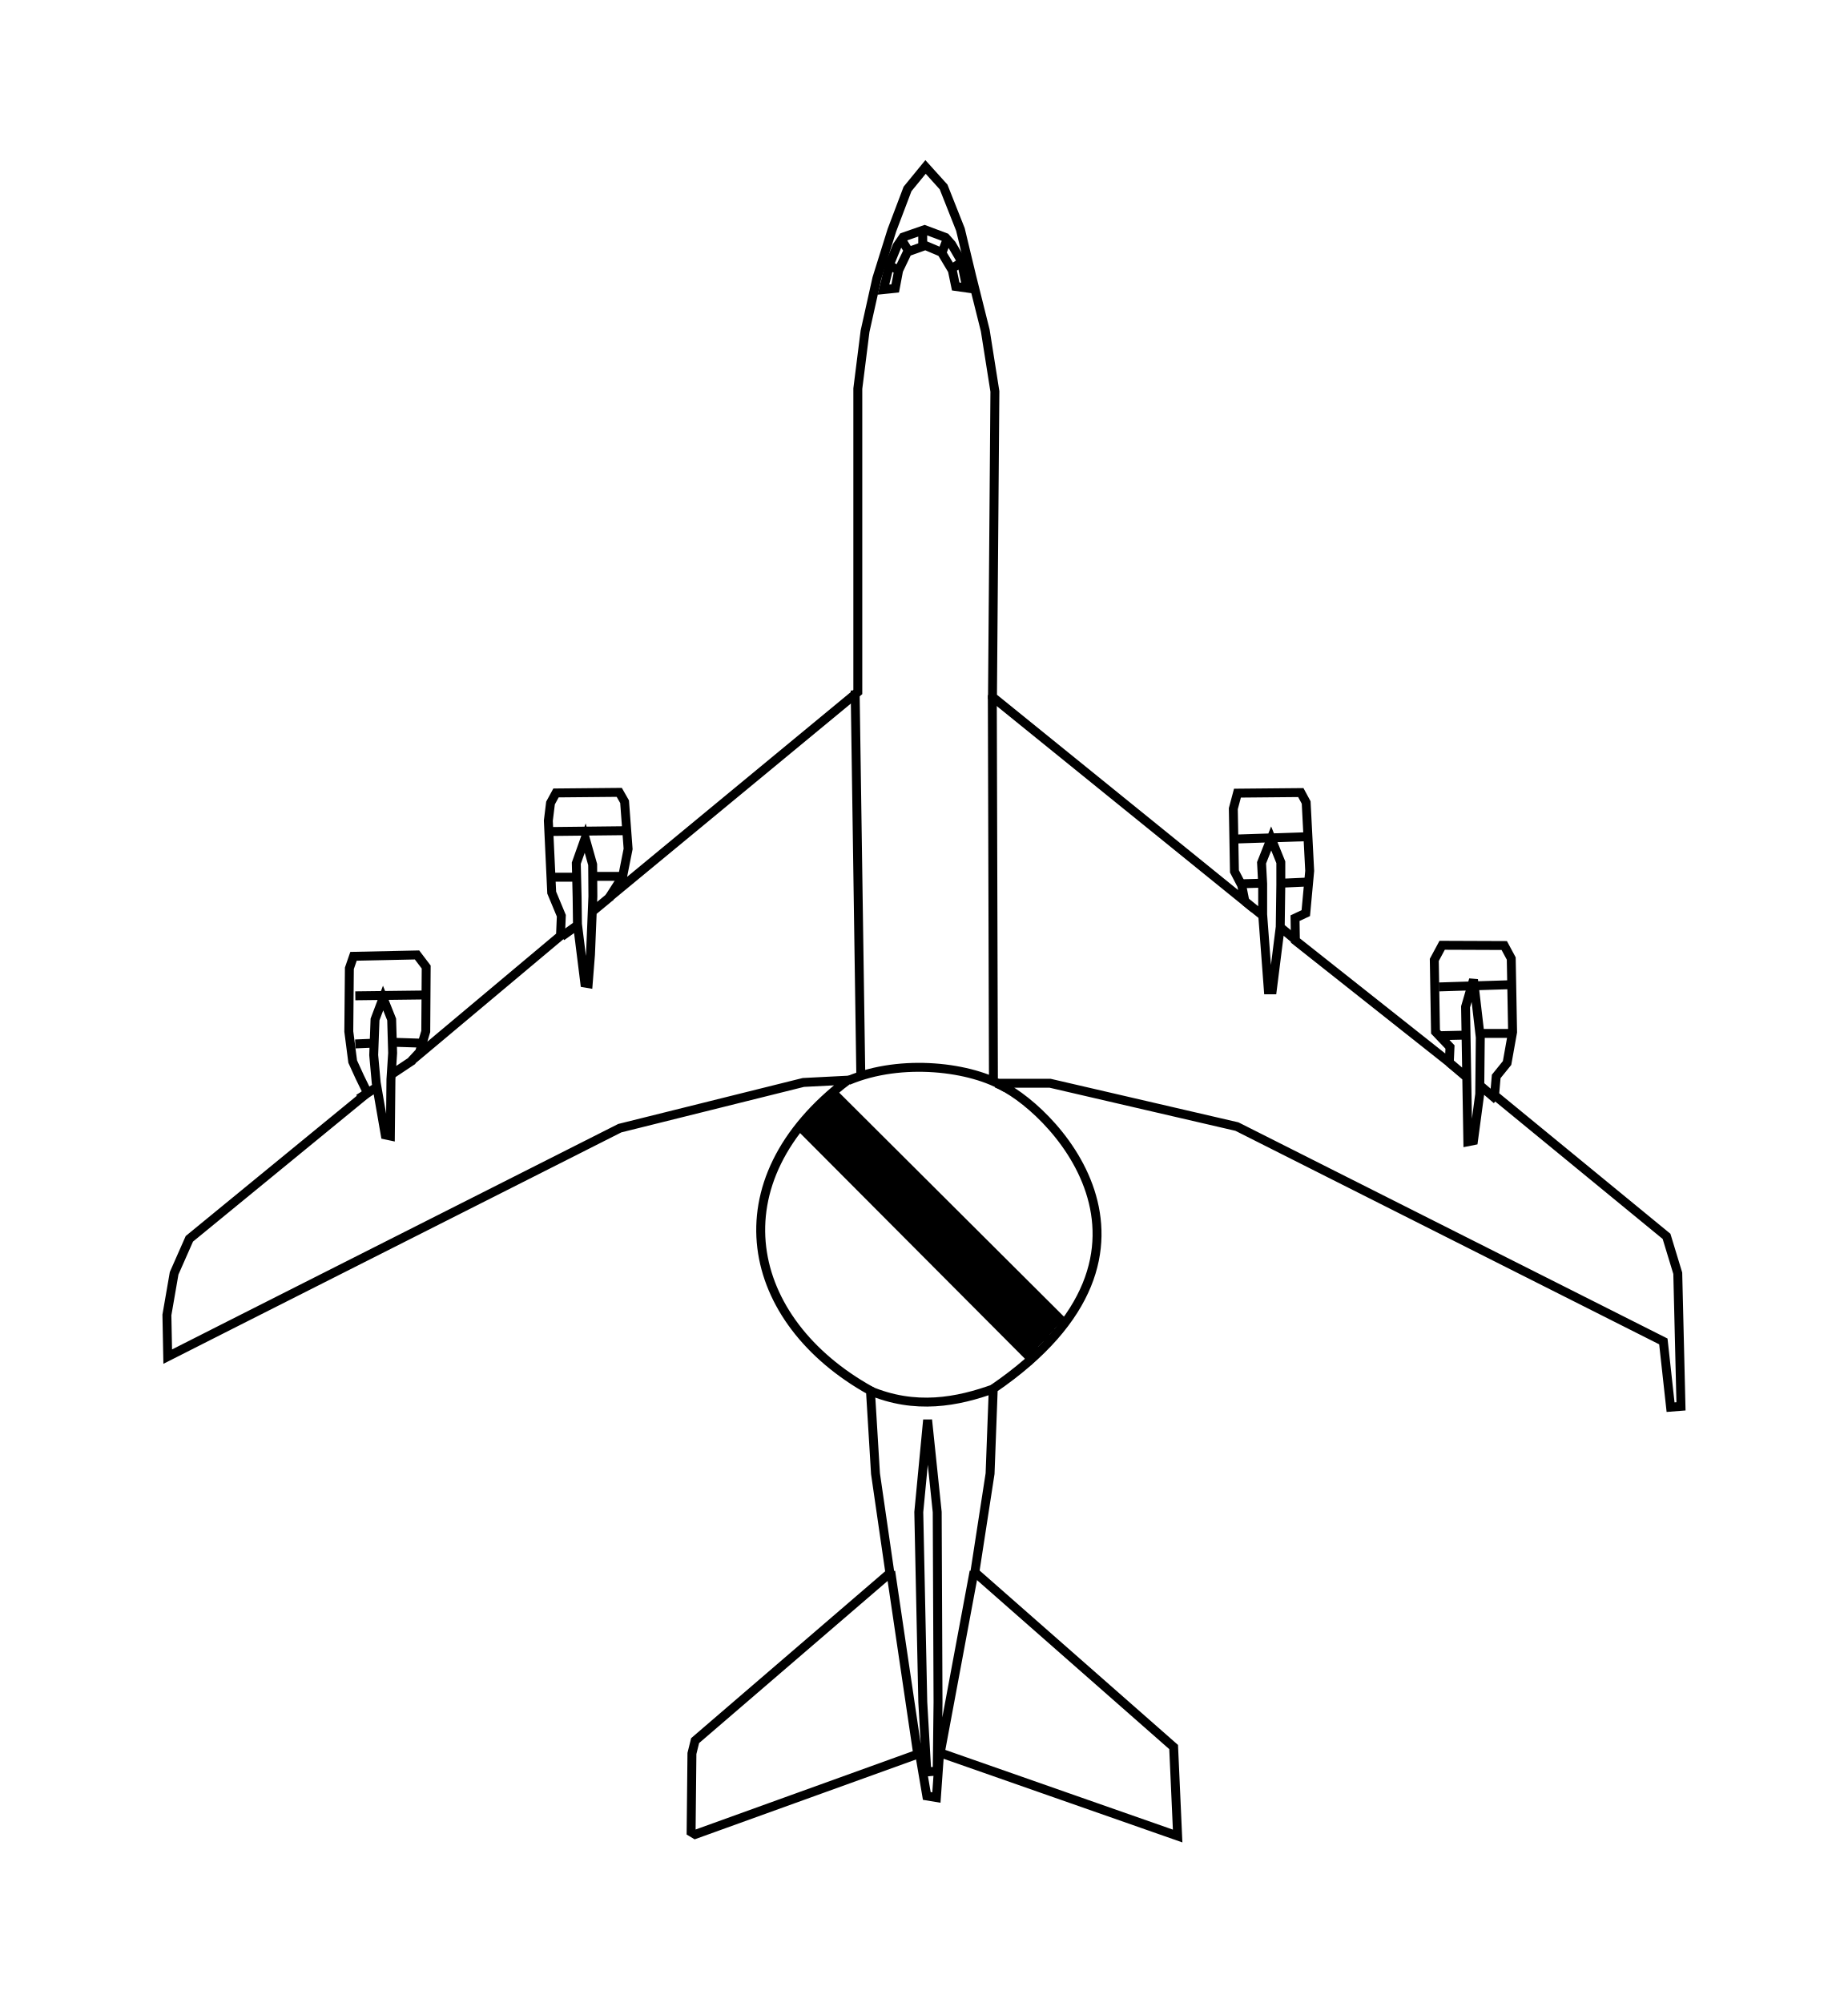
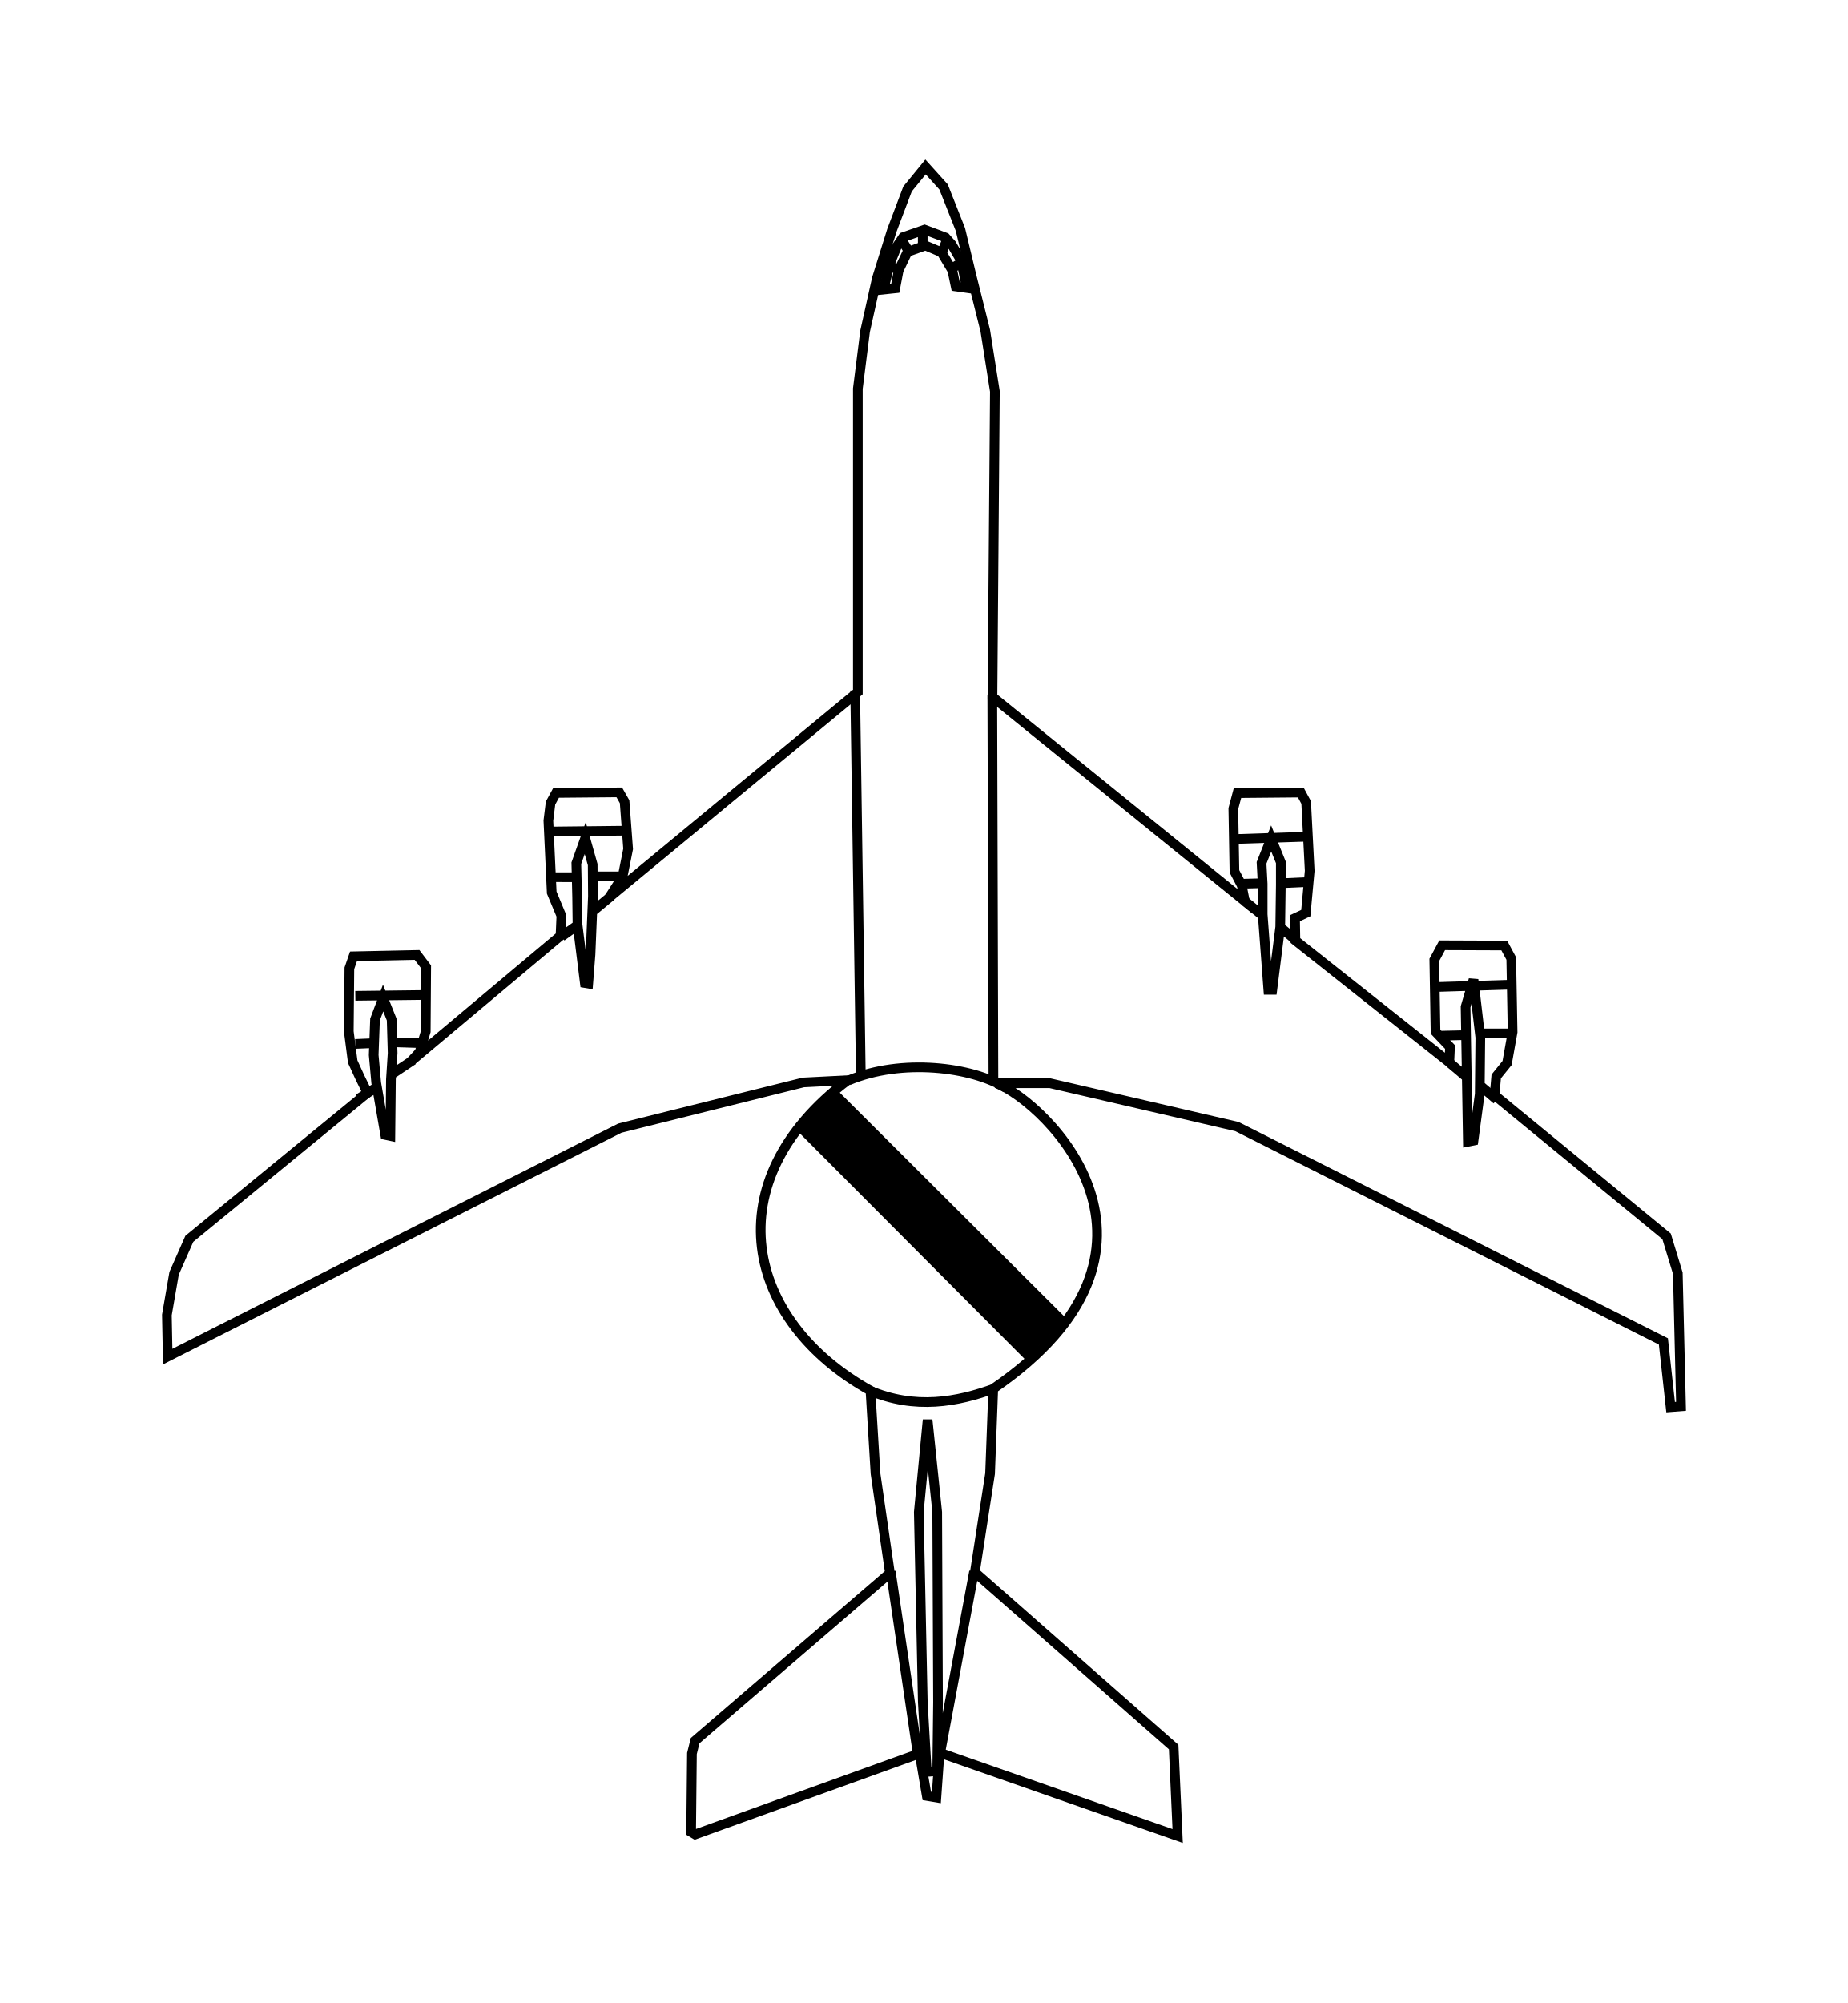
- <svg xmlns="http://www.w3.org/2000/svg" width="145.12" height="157.27" viewBox="-4.824 -4.777 54.462 59.021" version="1.1" id="svg1542">
+ <svg xmlns="http://www.w3.org/2000/svg" width="133.91" height="145.12" viewBox="-4.824 -4.777 54.462 59.021" version="1.1" id="svg1542">
  <defs id="defs1536" />
  <g id="layer7" style="display:inline">
-     <path style="fill:none;stroke:#000000;stroke-width:0.263px;stroke-linecap:butt;stroke-linejoin:miter;stroke-opacity:1" d="m 24.45,36.144 c 6.004,-4.111 1.575,-8.41 0.094,-9.001 h 1.583 l 5.504,1.276 12.568,6.331 0.213,1.937 0.307,-0.024 -0.095,-3.922 -0.331,-1.087 -5.068,-4.159 0.048,-0.553 0.32,-0.396 0.163,-0.911 -0.04,-2.168 -0.206,-0.383 -1.83,-0.007 -0.232,0.431 0.036,2.118 0.427,0.449 -0.02,0.453 -4.536,-3.591 -0.011,-0.659 0.317,-0.149 0.115,-1.244 -0.104,-2.016 -0.158,-0.292 -1.867,0.017 -0.122,0.457 0.033,1.848 0.215,0.413 0.093,0.468 L 24.427,15.757 24.498,6.756 24.214,4.961 23.812,3.355 23.482,1.984 22.986,0.732 22.454,0.142 21.923,0.791 21.462,2.008 21.019,3.425 20.671,4.985 20.458,6.674 v 8.941 l -7.323,6.048 0.391,-0.611 0.162,-0.814 -0.104,-1.392 -0.157,-0.275 -1.864,0.017 -0.162,0.297 -0.064,0.52 0.099,2.12 0.284,0.682 -0.025,0.591 -4.394,3.685 0.241,-0.259 0.182,-0.608 0.013,-1.898 -0.27,-0.356 -1.872,0.04 -0.122,0.353 -0.017,1.863 0.115,0.887 0.21,0.459 0.225,0.461 -5.249,4.301 -0.449,1.016 -0.213,1.228 0.024,1.228 1.819,-0.921 11.505,-5.811 5.41,-1.347 1.307,-0.067 c -3.958,3.001 -3.02,7.096 0.67,9.149 l 0.149,2.446 0.425,2.929 -5.741,4.937 -0.094,0.378 -0.024,2.315 0.118,0.071 6.615,-2.386 0.213,1.252 0.283,0.047 0.094,-1.323 7.016,2.457 -0.118,-2.622 -5.859,-5.15 0.449,-2.906 0.094,-2.504" id="path3325" />
+     <path style="fill:none;stroke:#000000;stroke-width:0.285px;stroke-linecap:butt;stroke-linejoin:miter;stroke-opacity:1" d="m 24.45,36.144 c 6.004,-4.111 1.575,-8.41 0.094,-9.001 h 1.583 l 5.504,1.276 12.568,6.331 0.213,1.937 0.307,-0.024 -0.095,-3.922 -0.331,-1.087 -5.068,-4.159 0.048,-0.553 0.32,-0.396 0.163,-0.911 -0.04,-2.168 -0.206,-0.383 -1.83,-0.007 -0.232,0.431 0.036,2.118 0.427,0.449 -0.02,0.453 -4.536,-3.591 -0.011,-0.659 0.317,-0.149 0.115,-1.244 -0.104,-2.016 -0.158,-0.292 -1.867,0.017 -0.122,0.457 0.033,1.848 0.215,0.413 0.093,0.468 L 24.427,15.757 24.498,6.756 24.214,4.961 23.812,3.355 23.482,1.984 22.986,0.732 22.454,0.142 21.923,0.791 21.462,2.008 21.019,3.425 20.671,4.985 20.458,6.674 v 8.941 l -7.323,6.048 0.391,-0.611 0.162,-0.814 -0.104,-1.392 -0.157,-0.275 -1.864,0.017 -0.162,0.297 -0.064,0.52 0.099,2.12 0.284,0.682 -0.025,0.591 -4.394,3.685 0.241,-0.259 0.182,-0.608 0.013,-1.898 -0.27,-0.356 -1.872,0.04 -0.122,0.353 -0.017,1.863 0.115,0.887 0.21,0.459 0.225,0.461 -5.249,4.301 -0.449,1.016 -0.213,1.228 0.024,1.228 1.819,-0.921 11.505,-5.811 5.41,-1.347 1.307,-0.067 c -3.958,3.001 -3.02,7.096 0.67,9.149 l 0.149,2.446 0.425,2.929 -5.741,4.937 -0.094,0.378 -0.024,2.315 0.118,0.071 6.615,-2.386 0.213,1.252 0.283,0.047 0.094,-1.323 7.016,2.457 -0.118,-2.622 -5.859,-5.15 0.449,-2.906 0.094,-2.504" id="path3325" />
  </g>
  <g id="layer8" style="display:inline">
-     <path id="path853-6-1-2" style="display:inline;fill:none;stroke:#000000;stroke-width:0.263px;stroke-linecap:butt;stroke-linejoin:miter;stroke-opacity:1" d="m 19.734,27.43 6.804,6.78 m -7.166,-6.499 6.804,6.78 m -6.945,-6.603 6.804,6.78 m -6.993,-6.615 6.804,6.78 m -6.922,-6.556 6.804,6.78 m 13.128,-9.383 h 0.869 m -2.105,0.067 0.752,-0.017 m -0.785,-1.42 2.155,-0.067 m -6.782,-2.99 0.735,-0.033 m -1.921,0.05 0.618,-0.017 m -0.735,-1.303 2.055,-0.067 m -21.024,1.17 h 0.756 m -1.984,0.024 0.709,6e-6 m -0.709,-1.347 2.173,-0.024 m -7.985,4.866 1.984,-0.024 m -0.827,1.394 0.756,0.024 m -1.914,0.024 0.567,-0.024 m 15.214,15.568 0.803,5.433 m 1.654,-5.433 -0.992,5.315 m -0.402,0.591 0.307,-0.024 0.024,-2.032 -0.024,-5.599 -0.283,-2.717 -0.26,2.717 0.118,5.599 z M 20.789,36.191 c 1.359,0.58 2.603,0.345 3.709,-0.059 m -5.724,-7.69 6.886,6.91 m -6.153,-7.804 6.839,6.745 m -6.167,-7.231 c 1.569,-0.663 3.64,-0.404 4.644,0.217 m -0.401,-11.576 0.033,11.359 M 20.379,15.568 20.546,26.911 m 18.275,0.317 0.468,0.401 m -1.403,-1.102 0.551,0.468 m -3e-6,1.871 -0.05,-2.973 -0.017,-1.002 0.234,-0.802 0.2,1.704 -0.017,1.67 -0.184,1.37 z m -5.479,-6.281 0.384,0.317 m -1.47,-1.119 0.518,0.418 m 0.167,2.188 -0.167,-2.222 -1.4e-5,-0.902 -0.033,-0.618 0.284,-0.718 0.284,0.702 -10e-7,0.668 -0.017,1.236 -0.234,1.854 z m -19.962,-2.272 0.585,-0.484 m -1.453,1.186 0.468,-0.334 m 0.217,1.704 -0.217,-1.737 -0.01,-0.791 -0.024,-1.003 0.262,-0.739 0.22,0.779 0.007,0.935 -0.071,1.721 -0.067,0.852 z M 6.698,26.894 7.35,26.46 m -1.604,1.136 0.501,-0.317 m 0.284,1.386 -0.267,-1.537 -0.074,-0.817 0.039,-1.048 0.238,-0.631 0.252,0.631 0.029,0.989 -0.05,0.775 -0.017,1.67 z M 23.458,2.988 23.222,3.142 M 23.092,2.268 22.938,2.669 M 22.371,1.996 v 0.484 m -0.614,-0.177 0.236,0.378 m -0.555,0.39 0.236,0.118 m -0.461,0.567 0.347,-0.036 0.101,-0.531 0.26,-0.543 0.53,-0.189 0.474,0.201 0.319,0.532 0.099,0.474 0.327,0.046 L 23.505,2.906 23.222,2.421 23.045,2.221 22.426,1.989 21.793,2.209 21.616,2.469 21.403,2.988 Z" />
+     <path id="path853-6-1-2" style="display:inline;fill:none;stroke:#000000;stroke-width:0.285px;stroke-linecap:butt;stroke-linejoin:miter;stroke-opacity:1" d="m 19.734,27.43 6.804,6.78 m -7.166,-6.499 6.804,6.78 m -6.945,-6.603 6.804,6.78 m -6.993,-6.615 6.804,6.78 m -6.922,-6.556 6.804,6.78 m 13.128,-9.383 h 0.869 m -2.105,0.067 0.752,-0.017 m -0.785,-1.42 2.155,-0.067 m -6.782,-2.99 0.735,-0.033 m -1.921,0.05 0.618,-0.017 m -0.735,-1.303 2.055,-0.067 m -21.024,1.17 h 0.756 m -1.984,0.024 0.709,6e-6 m -0.709,-1.347 2.173,-0.024 m -7.985,4.866 1.984,-0.024 m -0.827,1.394 0.756,0.024 m -1.914,0.024 0.567,-0.024 m 15.214,15.568 0.803,5.433 m 1.654,-5.433 -0.992,5.315 m -0.402,0.591 0.307,-0.024 0.024,-2.032 -0.024,-5.599 -0.283,-2.717 -0.26,2.717 0.118,5.599 z M 20.789,36.191 c 1.359,0.58 2.603,0.345 3.709,-0.059 m -5.724,-7.69 6.886,6.91 m -6.153,-7.804 6.839,6.745 m -6.167,-7.231 c 1.569,-0.663 3.64,-0.404 4.644,0.217 m -0.401,-11.576 0.033,11.359 M 20.379,15.568 20.546,26.911 m 18.275,0.317 0.468,0.401 m -1.403,-1.102 0.551,0.468 m -3e-6,1.871 -0.05,-2.973 -0.017,-1.002 0.234,-0.802 0.2,1.704 -0.017,1.67 -0.184,1.37 z m -5.479,-6.281 0.384,0.317 m -1.47,-1.119 0.518,0.418 m 0.167,2.188 -0.167,-2.222 -1.4e-5,-0.902 -0.033,-0.618 0.284,-0.718 0.284,0.702 -10e-7,0.668 -0.017,1.236 -0.234,1.854 z m -19.962,-2.272 0.585,-0.484 m -1.453,1.186 0.468,-0.334 m 0.217,1.704 -0.217,-1.737 -0.01,-0.791 -0.024,-1.003 0.262,-0.739 0.22,0.779 0.007,0.935 -0.071,1.721 -0.067,0.852 z M 6.698,26.894 7.35,26.46 m -1.604,1.136 0.501,-0.317 m 0.284,1.386 -0.267,-1.537 -0.074,-0.817 0.039,-1.048 0.238,-0.631 0.252,0.631 0.029,0.989 -0.05,0.775 -0.017,1.67 z M 23.458,2.988 23.222,3.142 M 23.092,2.268 22.938,2.669 M 22.371,1.996 v 0.484 m -0.614,-0.177 0.236,0.378 m -0.555,0.39 0.236,0.118 m -0.461,0.567 0.347,-0.036 0.101,-0.531 0.26,-0.543 0.53,-0.189 0.474,0.201 0.319,0.532 0.099,0.474 0.327,0.046 L 23.505,2.906 23.222,2.421 23.045,2.221 22.426,1.989 21.793,2.209 21.616,2.469 21.403,2.988 Z" />
  </g>
</svg>
